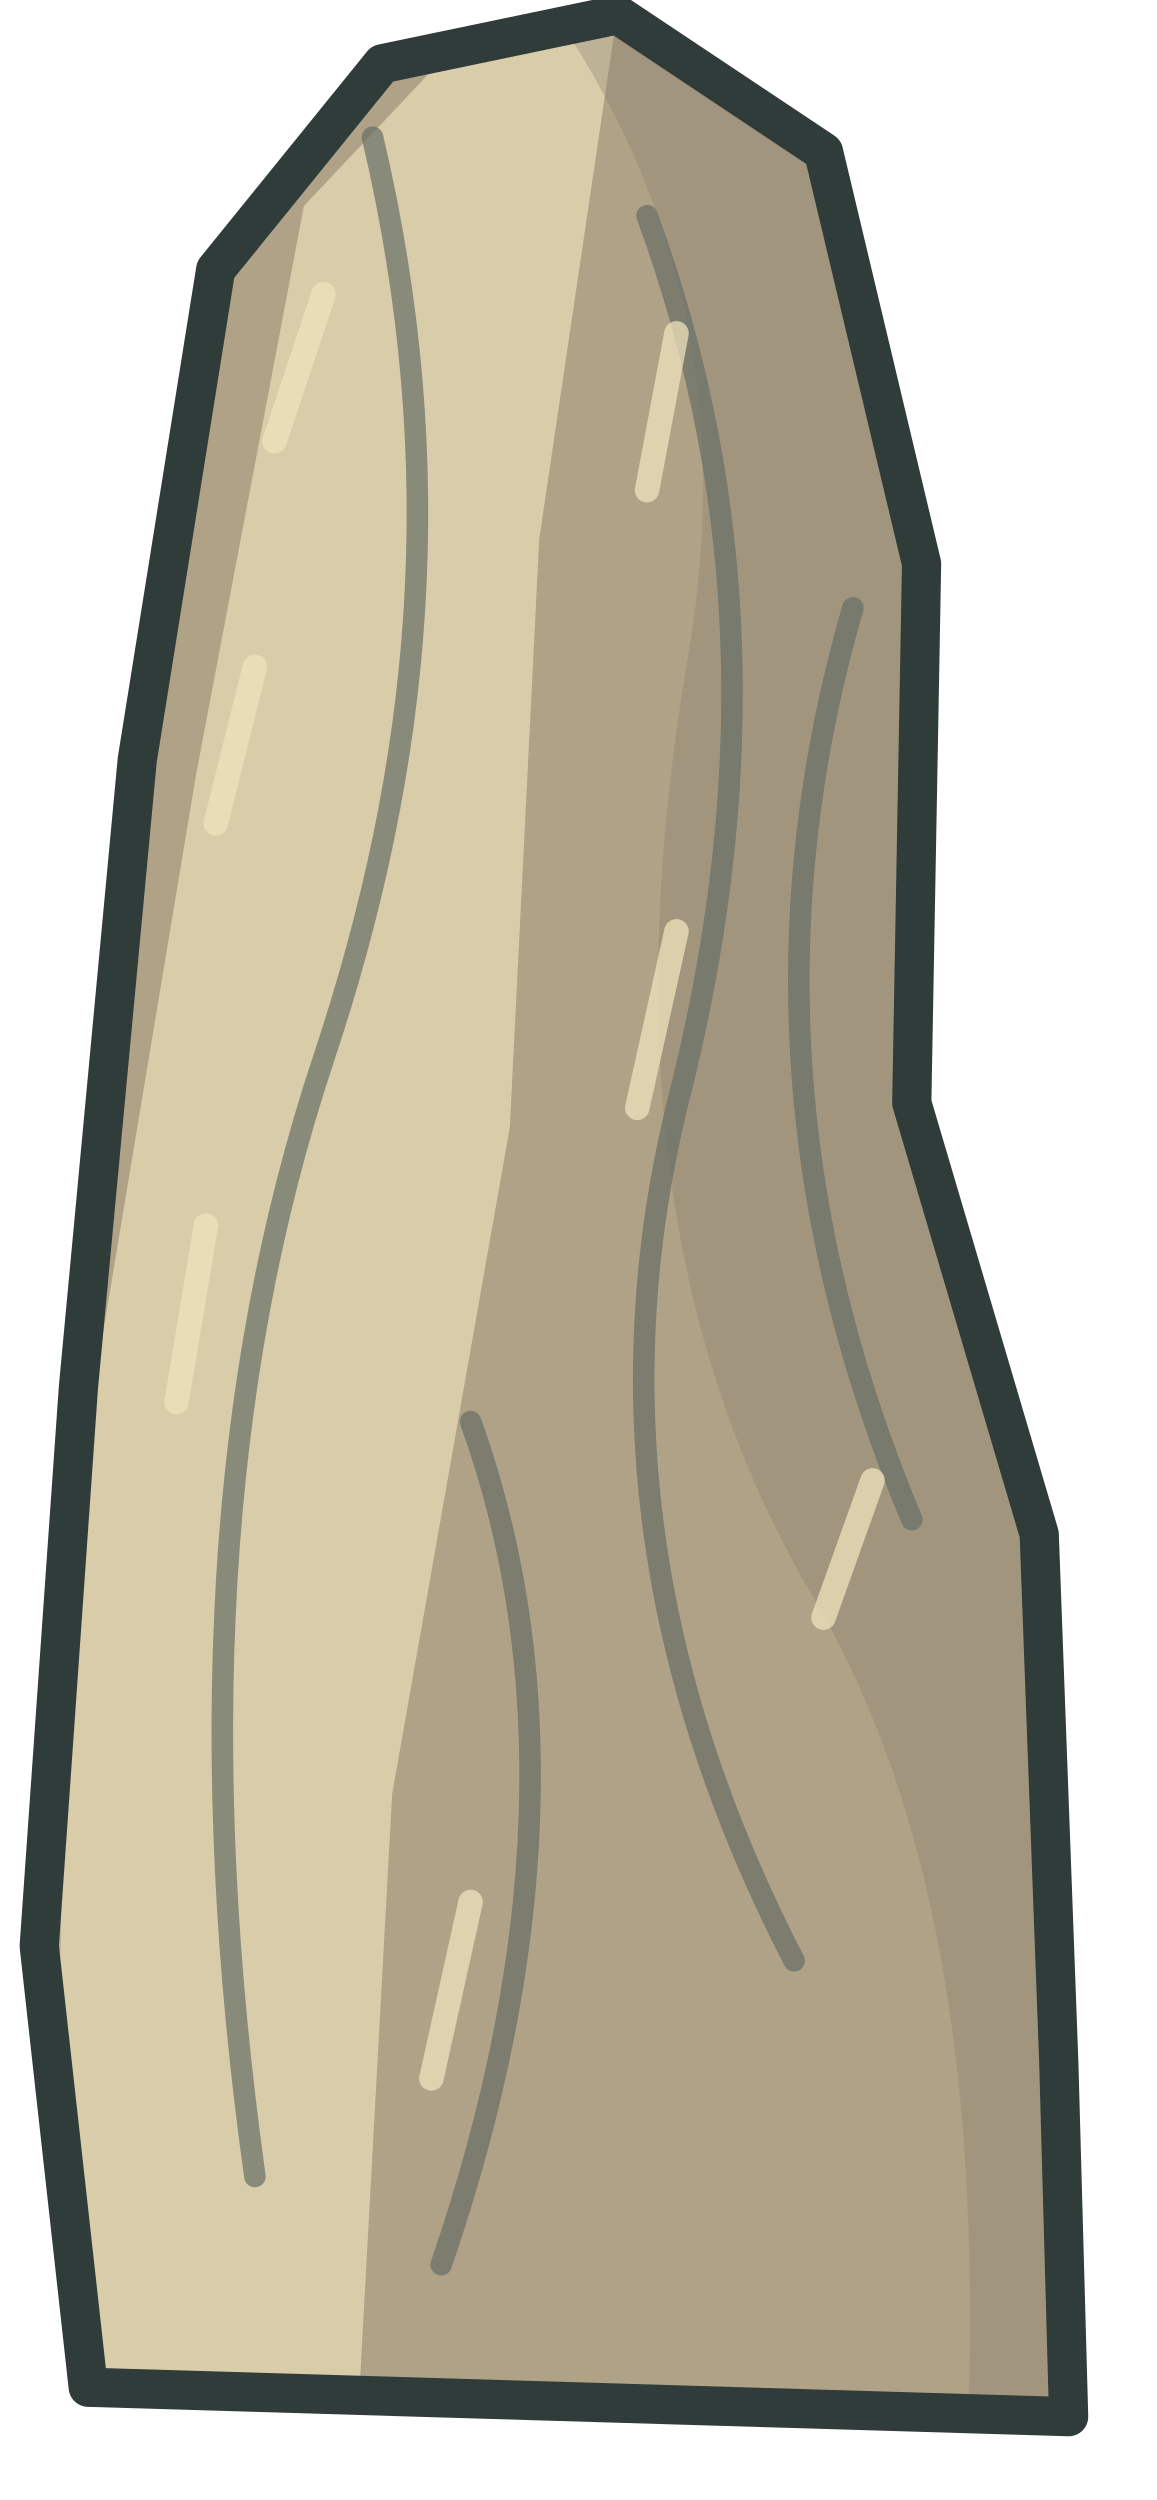
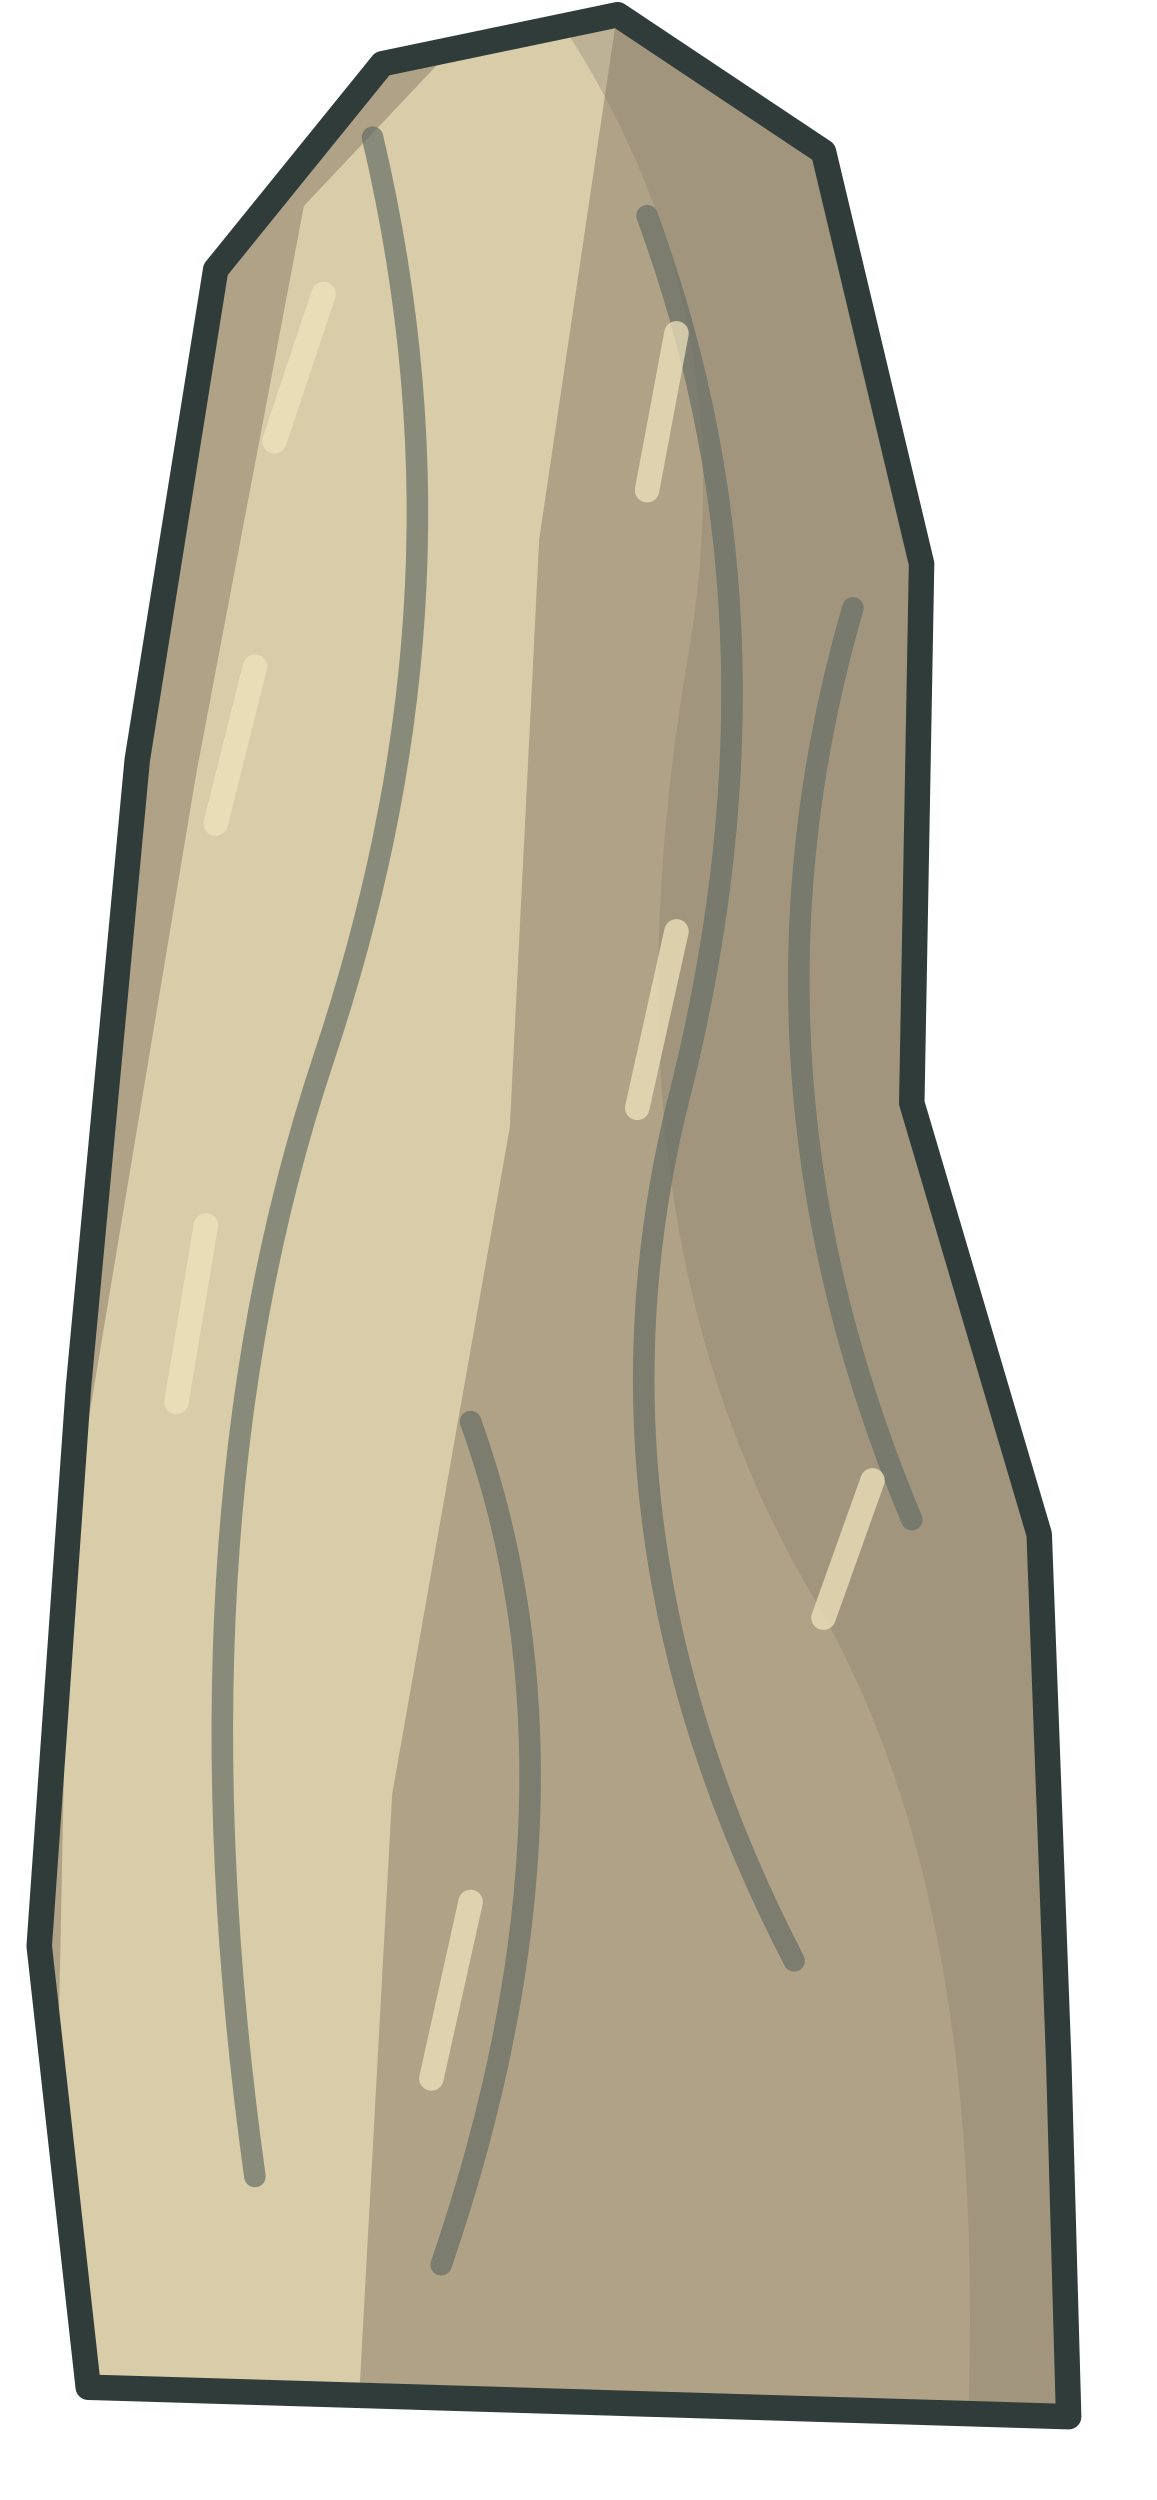
<svg xmlns="http://www.w3.org/2000/svg" width="118" height="255" viewBox="0 0 118 255">
  <defs>
    <path id="stone" d="M9 243.5 4 198.5 8 141.5 14 77.5 22 27.5 39 6.5 63 1.5 84 15.5 94 57.5 93 112.5 106 156.5 108 210.5 109 246.5Z" />
    <clipPath id="stone-clip">
      <use href="#stone" />
    </clipPath>
  </defs>
  <use href="#stone" fill="#afa286" />
  <g clip-path="url(#stone-clip)">
    <path d="M5 256 7 157 20 79 31 21 48 3l15-2-8 54-3 60-12 68-4 73Z" fill="#d8cca9" />
    <path d="M52-5c17 22 23 45 18 73-6 36-3 68 13 95 14 24 18 56 15 98h22V-5Z" fill="#837c6b" opacity=".32" />
    <path d="M38 14c8 34 5 64-5 94-11 33-13 71-7 114M66 22c11 30 11 60 3 91-7 29-3 58 12 87M87 62c-9 31-7 62 6 93M48 145c9 25 8 54-3 86" fill="none" stroke="#646c64" stroke-width="2.2" stroke-linecap="round" opacity=".68" />
    <path d="m28 45 5-15m-11 54 4-16m-8 75 3-18m45-75 3-16m-4 79 4-18m15 70 5-14m-45 61 4-18" fill="none" stroke="#efe2bd" stroke-width="2.5" stroke-linecap="round" opacity=".74" />
  </g>
-   <use href="#stone" fill="none" stroke="#303c3a" stroke-width="4" stroke-linejoin="round" stroke-linecap="round" />
+   <use href="#stone" fill="none" stroke="#303c3a" stroke-width="2.6" stroke-linejoin="round" stroke-linecap="round" />
</svg>
